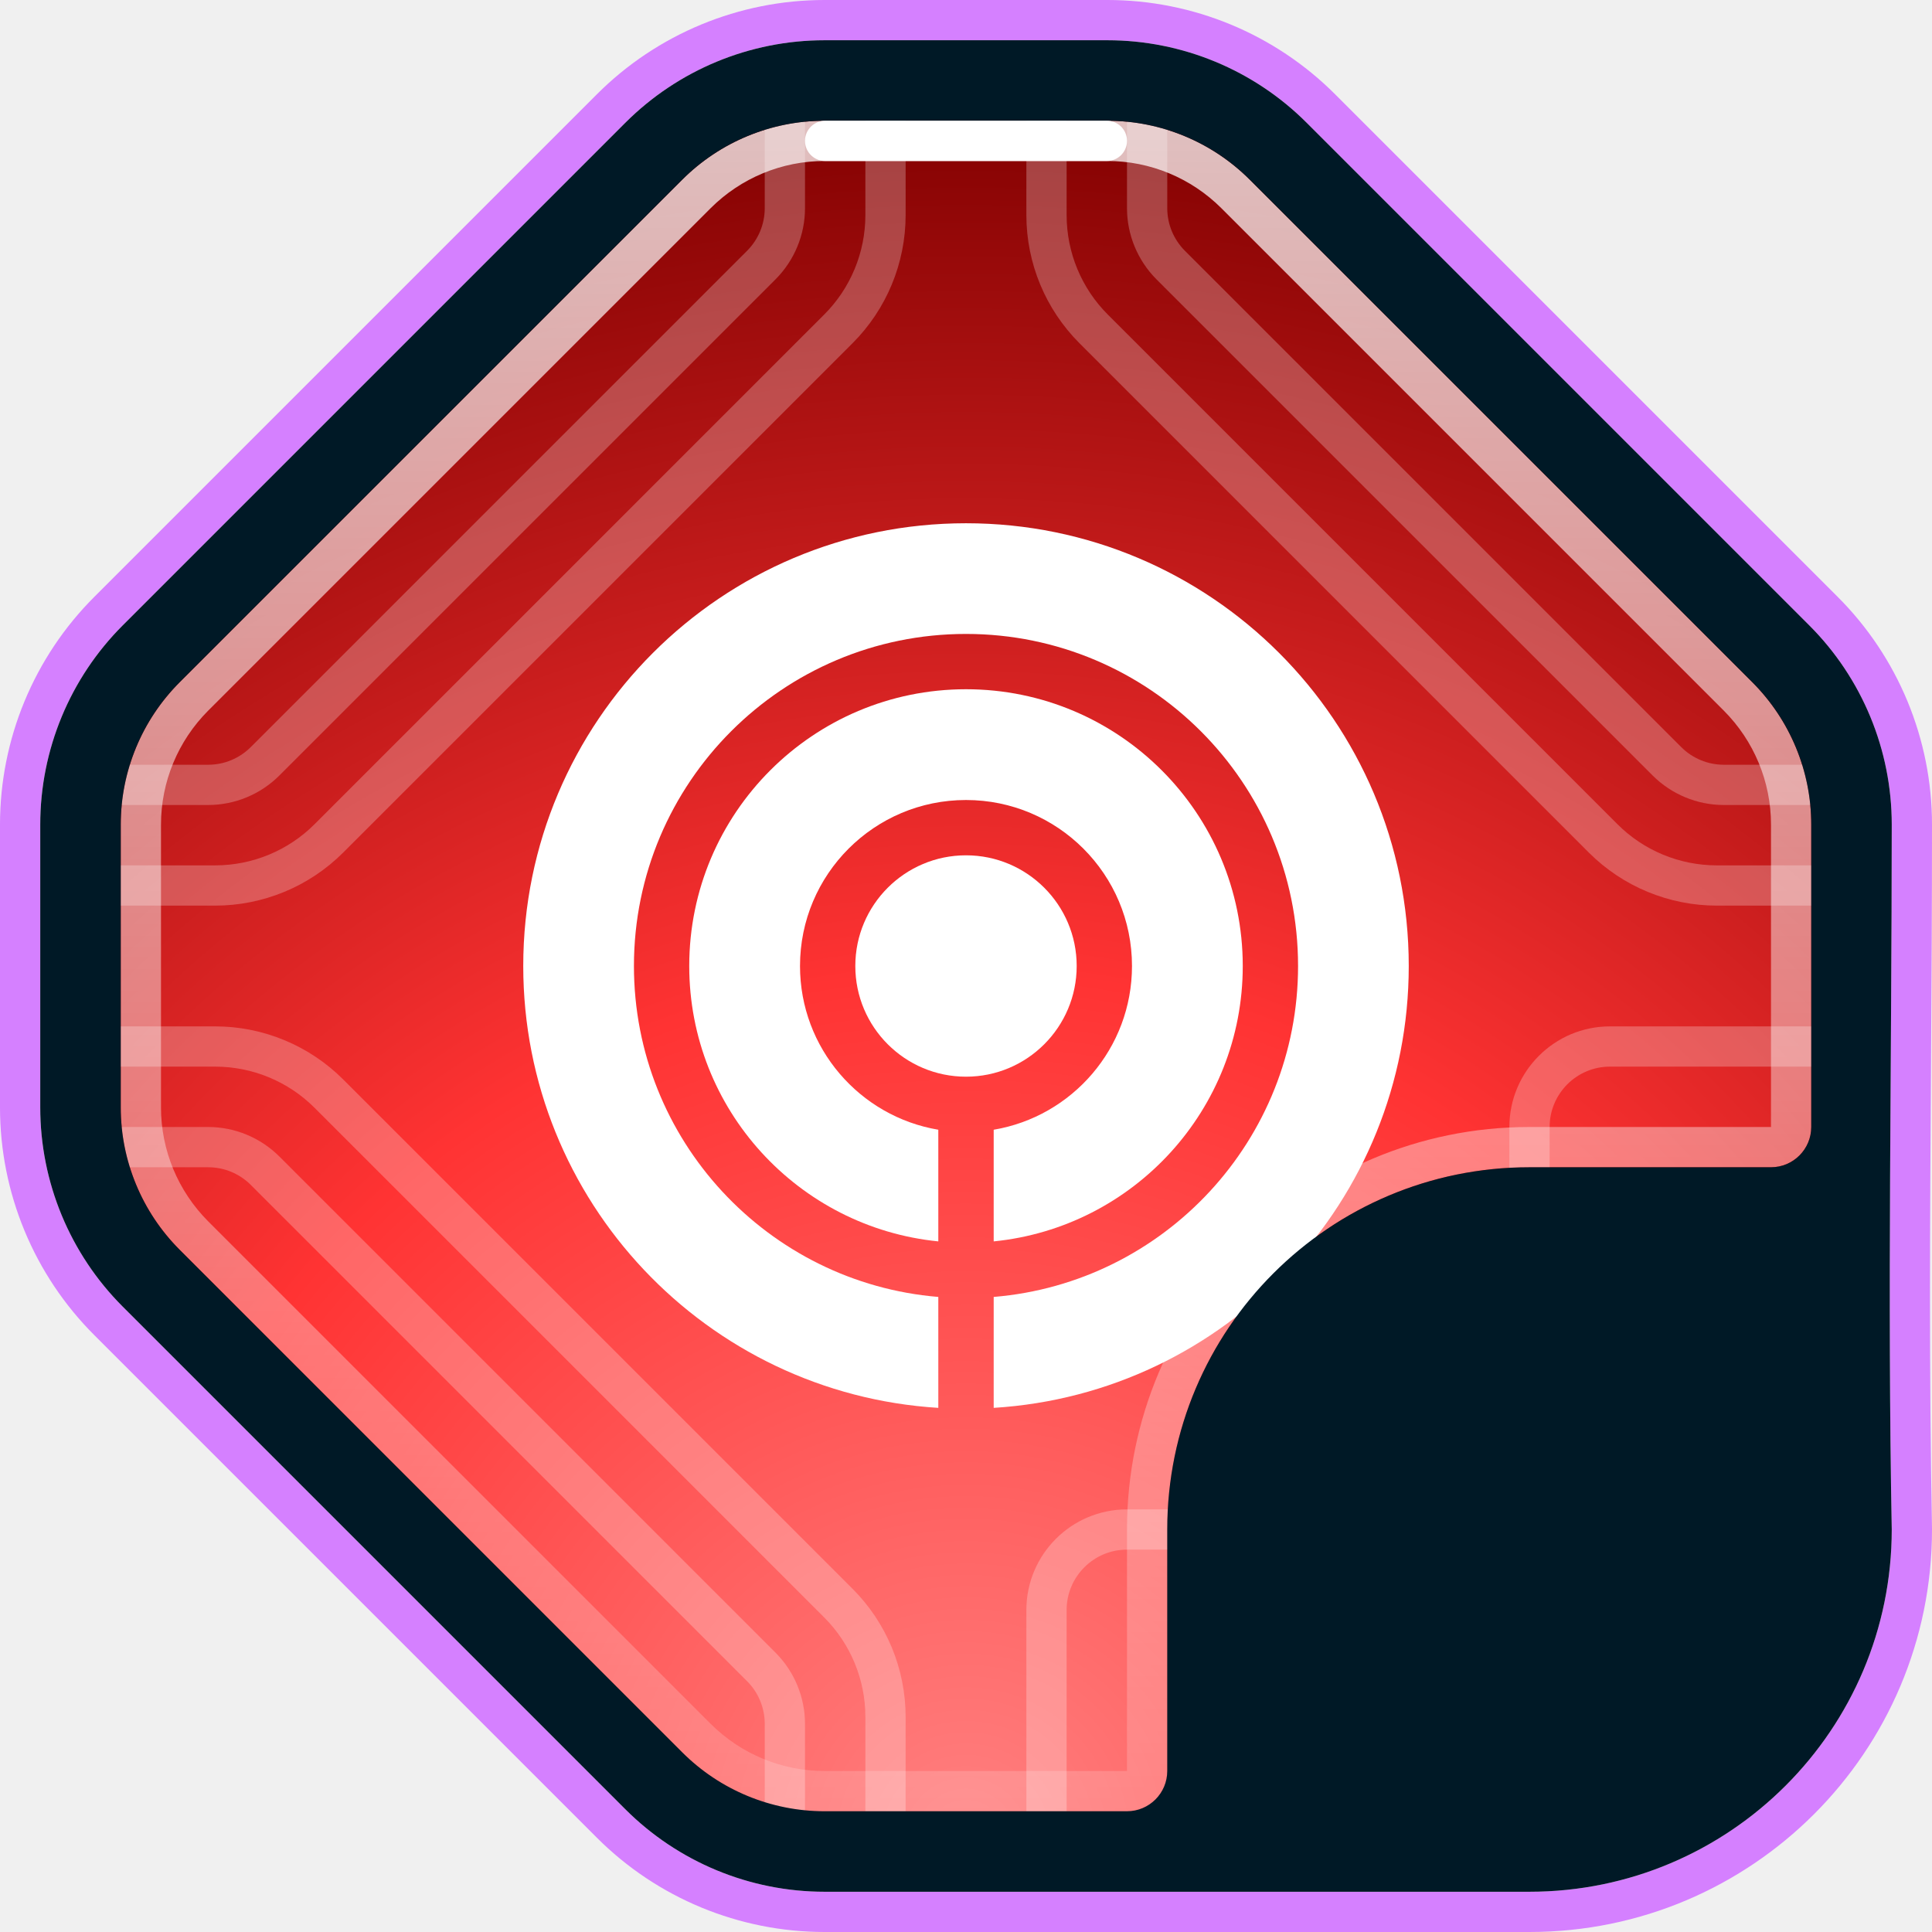
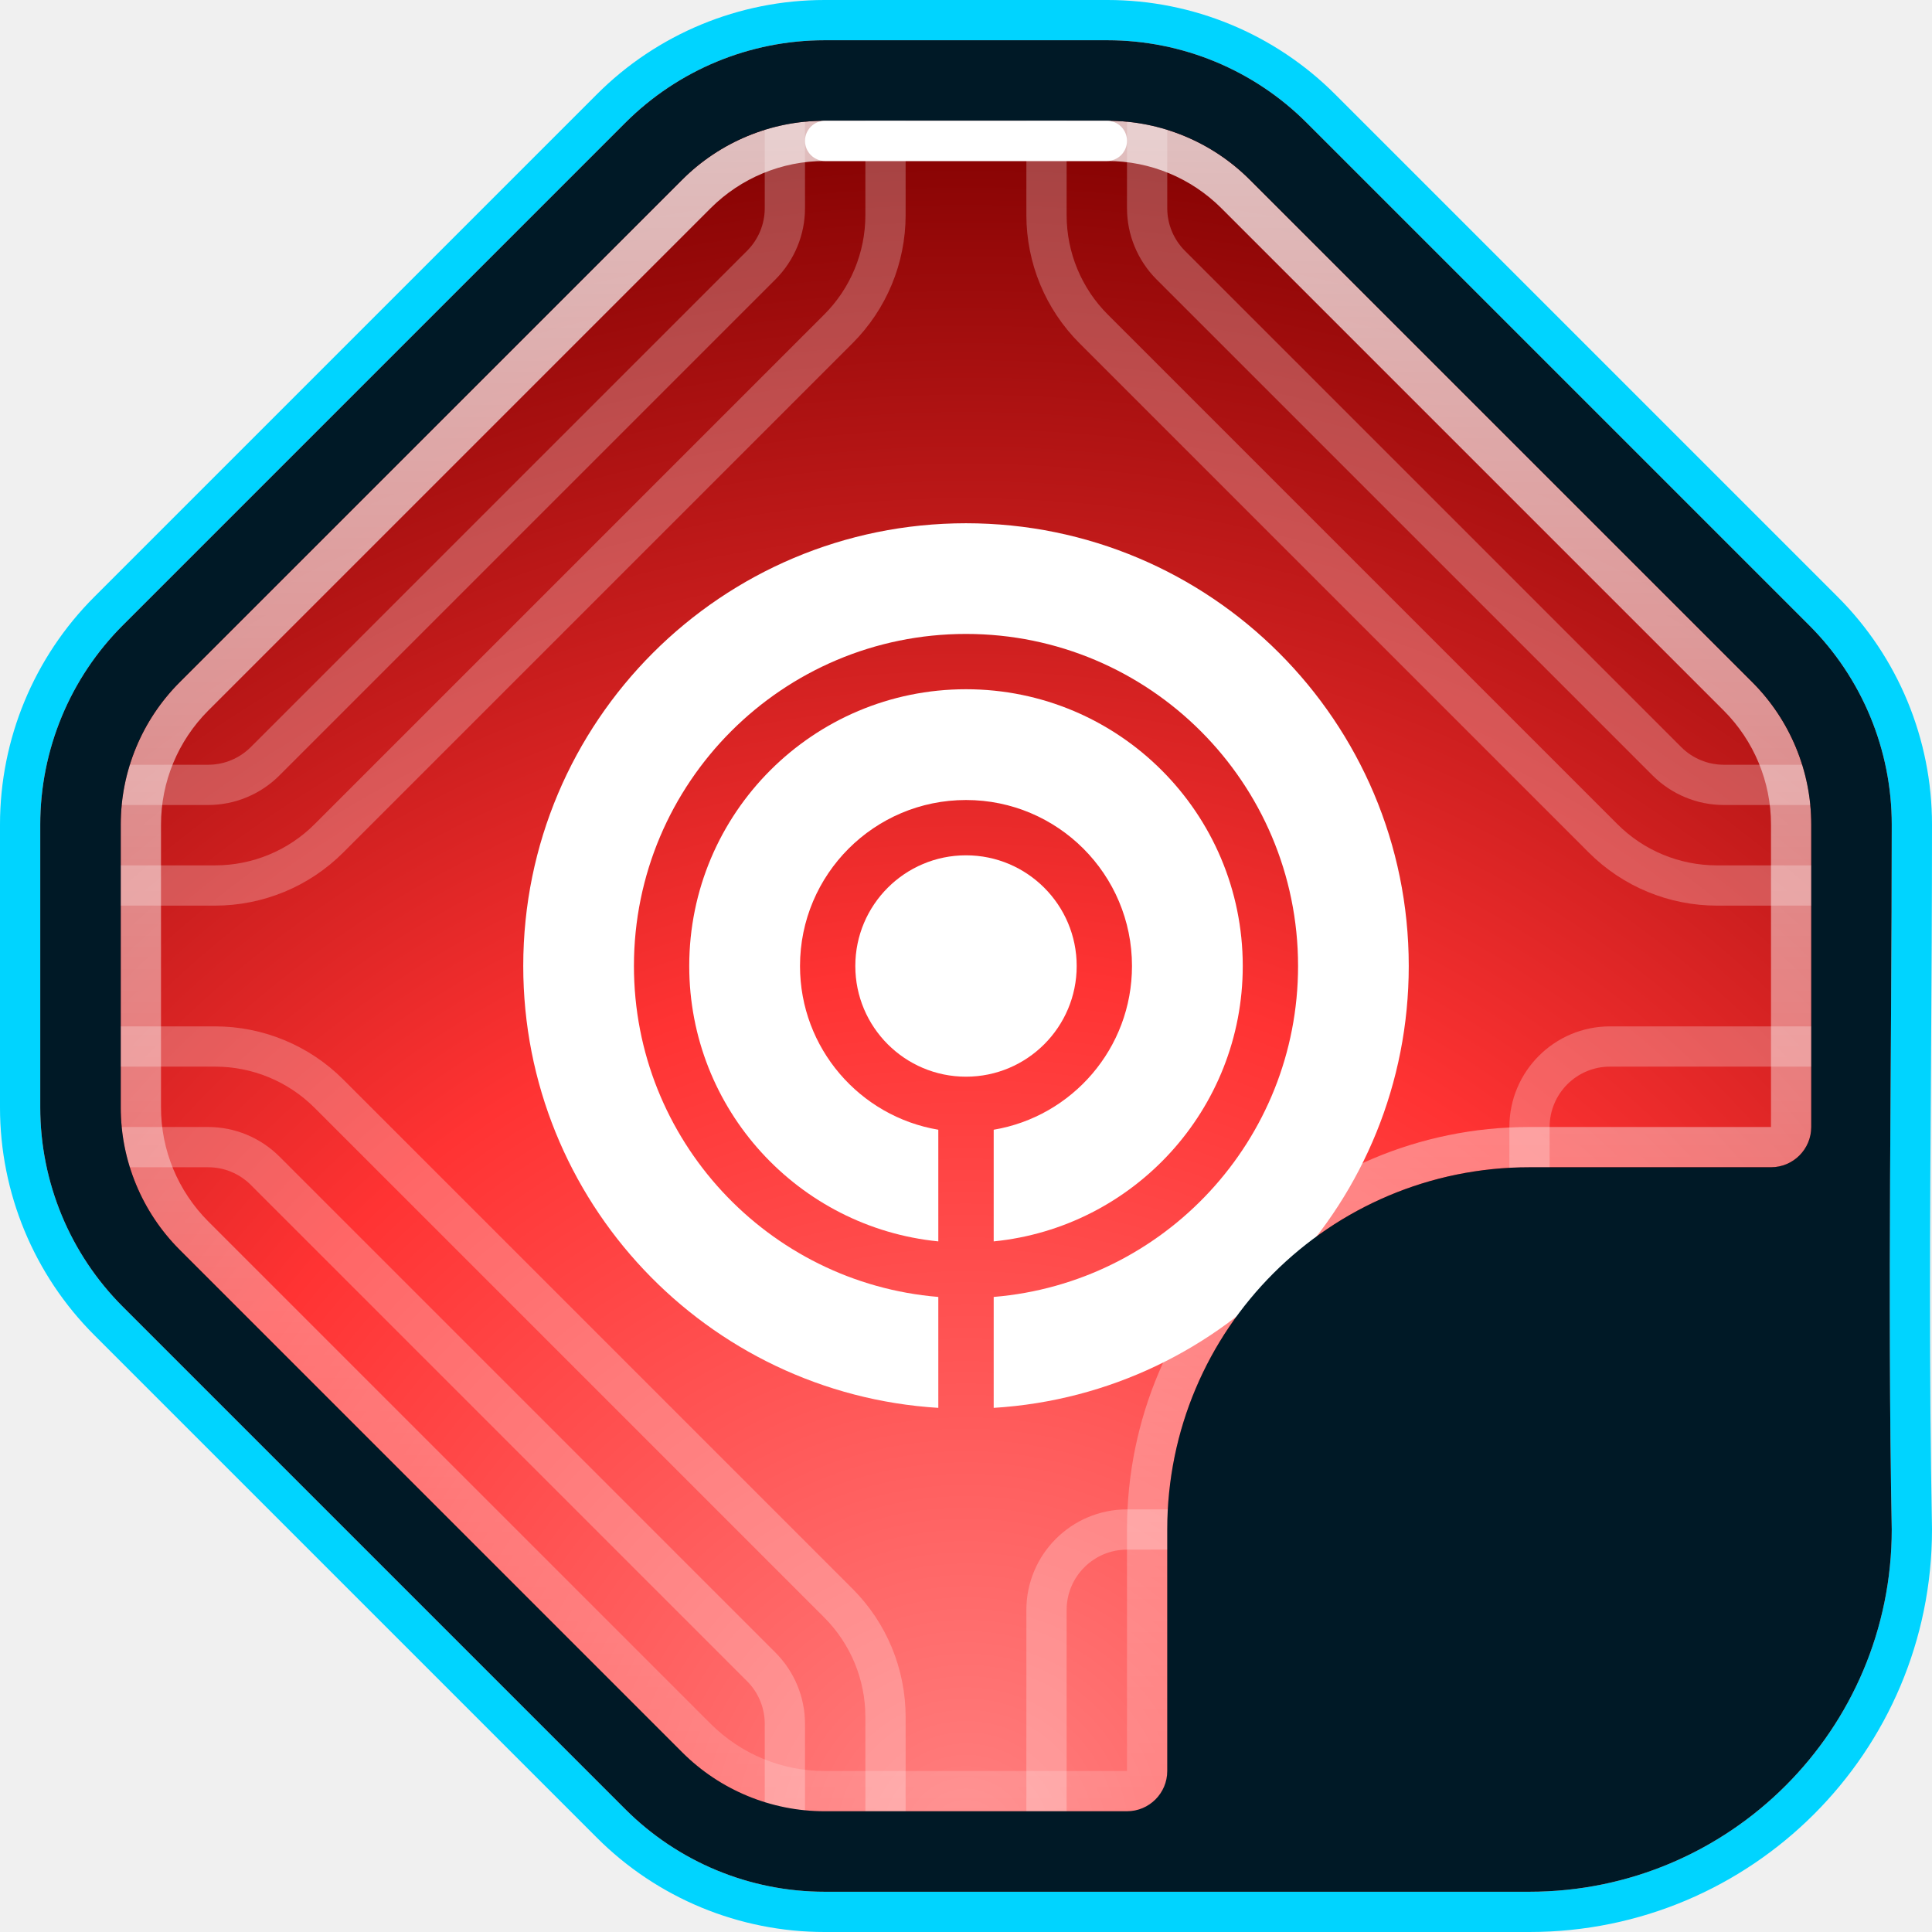
<svg xmlns="http://www.w3.org/2000/svg" width="24" height="24" viewBox="0 0 24 24" fill="none">
-   <path fill-rule="evenodd" clip-rule="evenodd" d="M24 19C24 21.761 21.761 24 19 24H10.243C9.182 24 8.164 23.579 7.414 22.828L1.172 16.586C0.421 15.836 0 14.818 0 13.757V10.243C0 9.182 0.421 8.164 1.172 7.414L7.414 1.172C8.164 0.421 9.182 0 10.243 0H13.757C14.818 0 15.836 0.421 16.586 1.172L22.828 7.414C23.579 8.164 24 9.182 24 10.243C24 11.222 23.994 12.198 23.988 13.173C23.975 15.116 23.963 17.052 24 18.991L24 19ZM23.5 19C23.463 17.055 23.475 15.108 23.488 13.161C23.494 12.188 23.5 11.215 23.5 10.243C23.5 9.314 23.131 8.424 22.475 7.768L16.232 1.525C15.576 0.869 14.686 0.5 13.757 0.5H10.243C9.314 0.5 8.424 0.869 7.768 1.525L1.525 7.768C0.869 8.424 0.5 9.314 0.5 10.243V13.757C0.5 14.686 0.869 15.576 1.525 16.232L7.768 22.475C8.424 23.131 9.314 23.5 10.243 23.5H19C21.485 23.5 23.5 21.485 23.5 19Z" fill="#D580FF" />
+   <path fill-rule="evenodd" clip-rule="evenodd" d="M24 19C24 21.761 21.761 24 19 24H10.243C9.182 24 8.164 23.579 7.414 22.828L1.172 16.586C0.421 15.836 0 14.818 0 13.757V10.243C0 9.182 0.421 8.164 1.172 7.414L7.414 1.172C8.164 0.421 9.182 0 10.243 0H13.757C14.818 0 15.836 0.421 16.586 1.172L22.828 7.414C23.579 8.164 24 9.182 24 10.243C24 11.222 23.994 12.198 23.988 13.173C23.975 15.116 23.963 17.052 24 18.991L24 19ZM23.5 19C23.463 17.055 23.475 15.108 23.488 13.161C23.494 12.188 23.5 11.215 23.5 10.243C23.5 9.314 23.131 8.424 22.475 7.768L16.232 1.525C15.576 0.869 14.686 0.5 13.757 0.5H10.243C9.314 0.5 8.424 0.869 7.768 1.525L1.525 7.768C0.869 8.424 0.5 9.314 0.5 10.243V13.757C0.5 14.686 0.869 15.576 1.525 16.232L7.768 22.475C8.424 23.131 9.314 23.5 10.243 23.5H19C21.485 23.5 23.5 21.485 23.5 19Z" fill="#00D4FF" />
  <path d="M8.121 1.879L1.879 8.121C1.316 8.684 1 9.447 1 10.243V13.757C1 14.553 1.316 15.316 1.879 15.879L8.121 22.121C8.684 22.684 9.447 23 10.243 23H13.757C14.553 23 15.316 22.684 15.879 22.121L22.121 15.879C22.684 15.316 23 14.553 23 13.757V10.243C23 9.447 22.684 8.684 22.121 8.121L15.879 1.879C15.316 1.316 14.553 1 13.757 1H10.243C9.447 1 8.684 1.316 8.121 1.879Z" fill="url(#paint0_radial_5110_27243)" />
  <path fill-rule="evenodd" clip-rule="evenodd" d="M10 1V2.586C10 2.917 9.868 3.235 9.634 3.47L3.47 9.634C3.235 9.868 2.917 10 2.586 10H1V9.5H2.586C2.785 9.5 2.975 9.421 3.116 9.28L9.28 3.116C9.421 2.975 9.5 2.785 9.5 2.586V1H10ZM14 1V2.586C14 2.917 14.132 3.235 14.366 3.47L20.53 9.634C20.765 9.868 21.083 10 21.414 10H23V9.5H21.414C21.215 9.5 21.024 9.421 20.884 9.28L14.72 3.116C14.579 2.975 14.5 2.785 14.5 2.586V1H14ZM10 21.414V23H9.5V21.414C9.5 21.215 9.421 21.024 9.28 20.884L3.116 14.72C2.975 14.579 2.785 14.5 2.586 14.5H1V14H2.586C2.917 14 3.235 14.132 3.47 14.366L9.634 20.53C9.868 20.765 10 21.083 10 21.414ZM11.25 1V2.672C11.25 3.268 11.013 3.841 10.591 4.263L4.263 10.591C3.841 11.013 3.268 11.25 2.672 11.25H1V10.75H2.672C3.136 10.75 3.581 10.566 3.909 10.237L10.237 3.909C10.566 3.581 10.75 3.136 10.75 2.672V1H11.25ZM12.75 2.672V1H13.25V2.672C13.25 3.136 13.434 3.581 13.763 3.909L20.091 10.237C20.419 10.566 20.864 10.75 21.328 10.75H23V11.25H21.328C20.732 11.25 20.159 11.013 19.737 10.591L13.409 4.263C12.987 3.841 12.75 3.268 12.75 2.672ZM11.25 23V21.328C11.25 20.732 11.013 20.159 10.591 19.737L4.263 13.409C3.841 12.987 3.268 12.75 2.672 12.75H1V13.25H2.672C3.136 13.25 3.581 13.434 3.909 13.763L10.237 20.091C10.566 20.419 10.75 20.864 10.75 21.328V23H11.25ZM12.75 20V23H13.25V20C13.25 19.586 13.586 19.25 14 19.25H15V18.75H14C13.31 18.75 12.75 19.31 12.75 20ZM20 12.75C19.31 12.75 18.75 13.31 18.75 14V15H19.25V14C19.25 13.586 19.586 13.25 20 13.25H23V12.75H20Z" fill="white" fill-opacity="0.25" />
  <path fill-rule="evenodd" clip-rule="evenodd" d="M10.243 2C9.712 2 9.204 2.211 8.828 2.586L2.586 8.828C2.211 9.204 2 9.712 2 10.243V13.757C2 14.288 2.211 14.796 2.586 15.172L8.828 21.414C9.204 21.789 9.712 22 10.243 22H14V19C14 16.239 16.239 14 19 14H22V10.243C22 9.712 21.789 9.204 21.414 8.828L15.172 2.586C14.796 2.211 14.288 2 13.757 2H10.243ZM10.243 1.5C9.58 1.5 8.944 1.763 8.475 2.232L2.232 8.475C1.763 8.944 1.5 9.58 1.5 10.243V13.757C1.5 14.42 1.763 15.056 2.232 15.525L8.475 21.768C8.944 22.237 9.58 22.5 10.243 22.5H14C14.276 22.5 14.5 22.276 14.5 22V19C14.5 16.515 16.515 14.5 19 14.5H22C22.276 14.5 22.5 14.276 22.5 14V10.243C22.5 9.58 22.237 8.944 21.768 8.475L15.525 2.232C15.056 1.763 14.42 1.5 13.757 1.5H10.243Z" fill="url(#paint1_linear_5110_27243)" />
  <path d="M17.5 12C17.5 14.922 15.221 17.312 12.344 17.489V16.111C14.461 15.936 16.125 14.162 16.125 12C16.125 9.722 14.278 7.875 12 7.875C9.722 7.875 7.875 9.722 7.875 12C7.875 14.162 9.539 15.936 11.656 16.111V17.489C8.779 17.312 6.5 14.922 6.5 12C6.5 8.962 8.962 6.5 12 6.5C15.038 6.5 17.5 8.962 17.5 12Z" fill="white" />
  <path d="M14.062 12C14.062 13.022 13.319 13.87 12.344 14.034V15.421C14.081 15.248 15.438 13.783 15.438 12C15.438 10.101 13.899 8.562 12 8.562C10.101 8.562 8.562 10.101 8.562 12C8.562 13.783 9.919 15.248 11.656 15.421V14.034C10.681 13.87 9.938 13.022 9.938 12C9.938 10.861 10.861 9.938 12 9.938C13.139 9.938 14.062 10.861 14.062 12Z" fill="white" />
  <path d="M12 13.375C12.759 13.375 13.375 12.759 13.375 12C13.375 11.241 12.759 10.625 12 10.625C11.241 10.625 10.625 11.241 10.625 12C10.625 12.759 11.241 13.375 12 13.375Z" fill="white" />
  <path fill-rule="evenodd" clip-rule="evenodd" d="M10.243 23.5C9.314 23.5 8.424 23.131 7.768 22.475L1.525 16.232C0.869 15.576 0.5 14.686 0.5 13.757V10.243C0.5 9.314 0.869 8.424 1.525 7.768L7.768 1.525C8.424 0.869 9.314 0.5 10.243 0.5H13.757C14.686 0.5 15.576 0.869 16.232 1.525L22.475 7.768C23.131 8.424 23.5 9.314 23.5 10.243C23.5 13.161 23.445 16.083 23.5 19C23.5 21.485 21.485 23.5 19 23.5C15.979 23.5 13.28 23.5 10.243 23.5ZM8.475 2.232C8.944 1.763 9.58 1.5 10.243 1.5H13.757C14.42 1.5 15.056 1.763 15.525 2.232L21.768 8.475C22.237 8.944 22.5 9.58 22.5 10.243V14C22.5 14.276 22.276 14.5 22 14.5H19C16.515 14.5 14.5 16.515 14.5 19V22C14.5 22.276 14.276 22.5 14 22.5H10.243C9.58 22.5 8.944 22.237 8.475 21.768L2.232 15.525C1.763 15.056 1.5 14.42 1.5 13.757V10.243C1.5 9.58 1.763 8.944 2.232 8.475L8.475 2.232Z" fill="#001926" />
  <rect x="10" y="1.5" width="4" height="0.5" rx="0.25" fill="white" />
  <defs>
    <radialGradient id="paint0_radial_5110_27243" cx="0" cy="0" r="1" gradientUnits="userSpaceOnUse" gradientTransform="translate(12 23) rotate(-90) scale(22)">
      <stop stop-color="#FF8080" />
      <stop offset="0.496" stop-color="#FF3333" />
      <stop offset="1" stop-color="#800000" />
    </radialGradient>
    <linearGradient id="paint1_linear_5110_27243" x1="12" y1="1.5" x2="12" y2="22.5" gradientUnits="userSpaceOnUse">
      <stop stop-color="white" stop-opacity="0.75" />
      <stop offset="1" stop-color="white" stop-opacity="0.15" />
    </linearGradient>
  </defs>
</svg>
